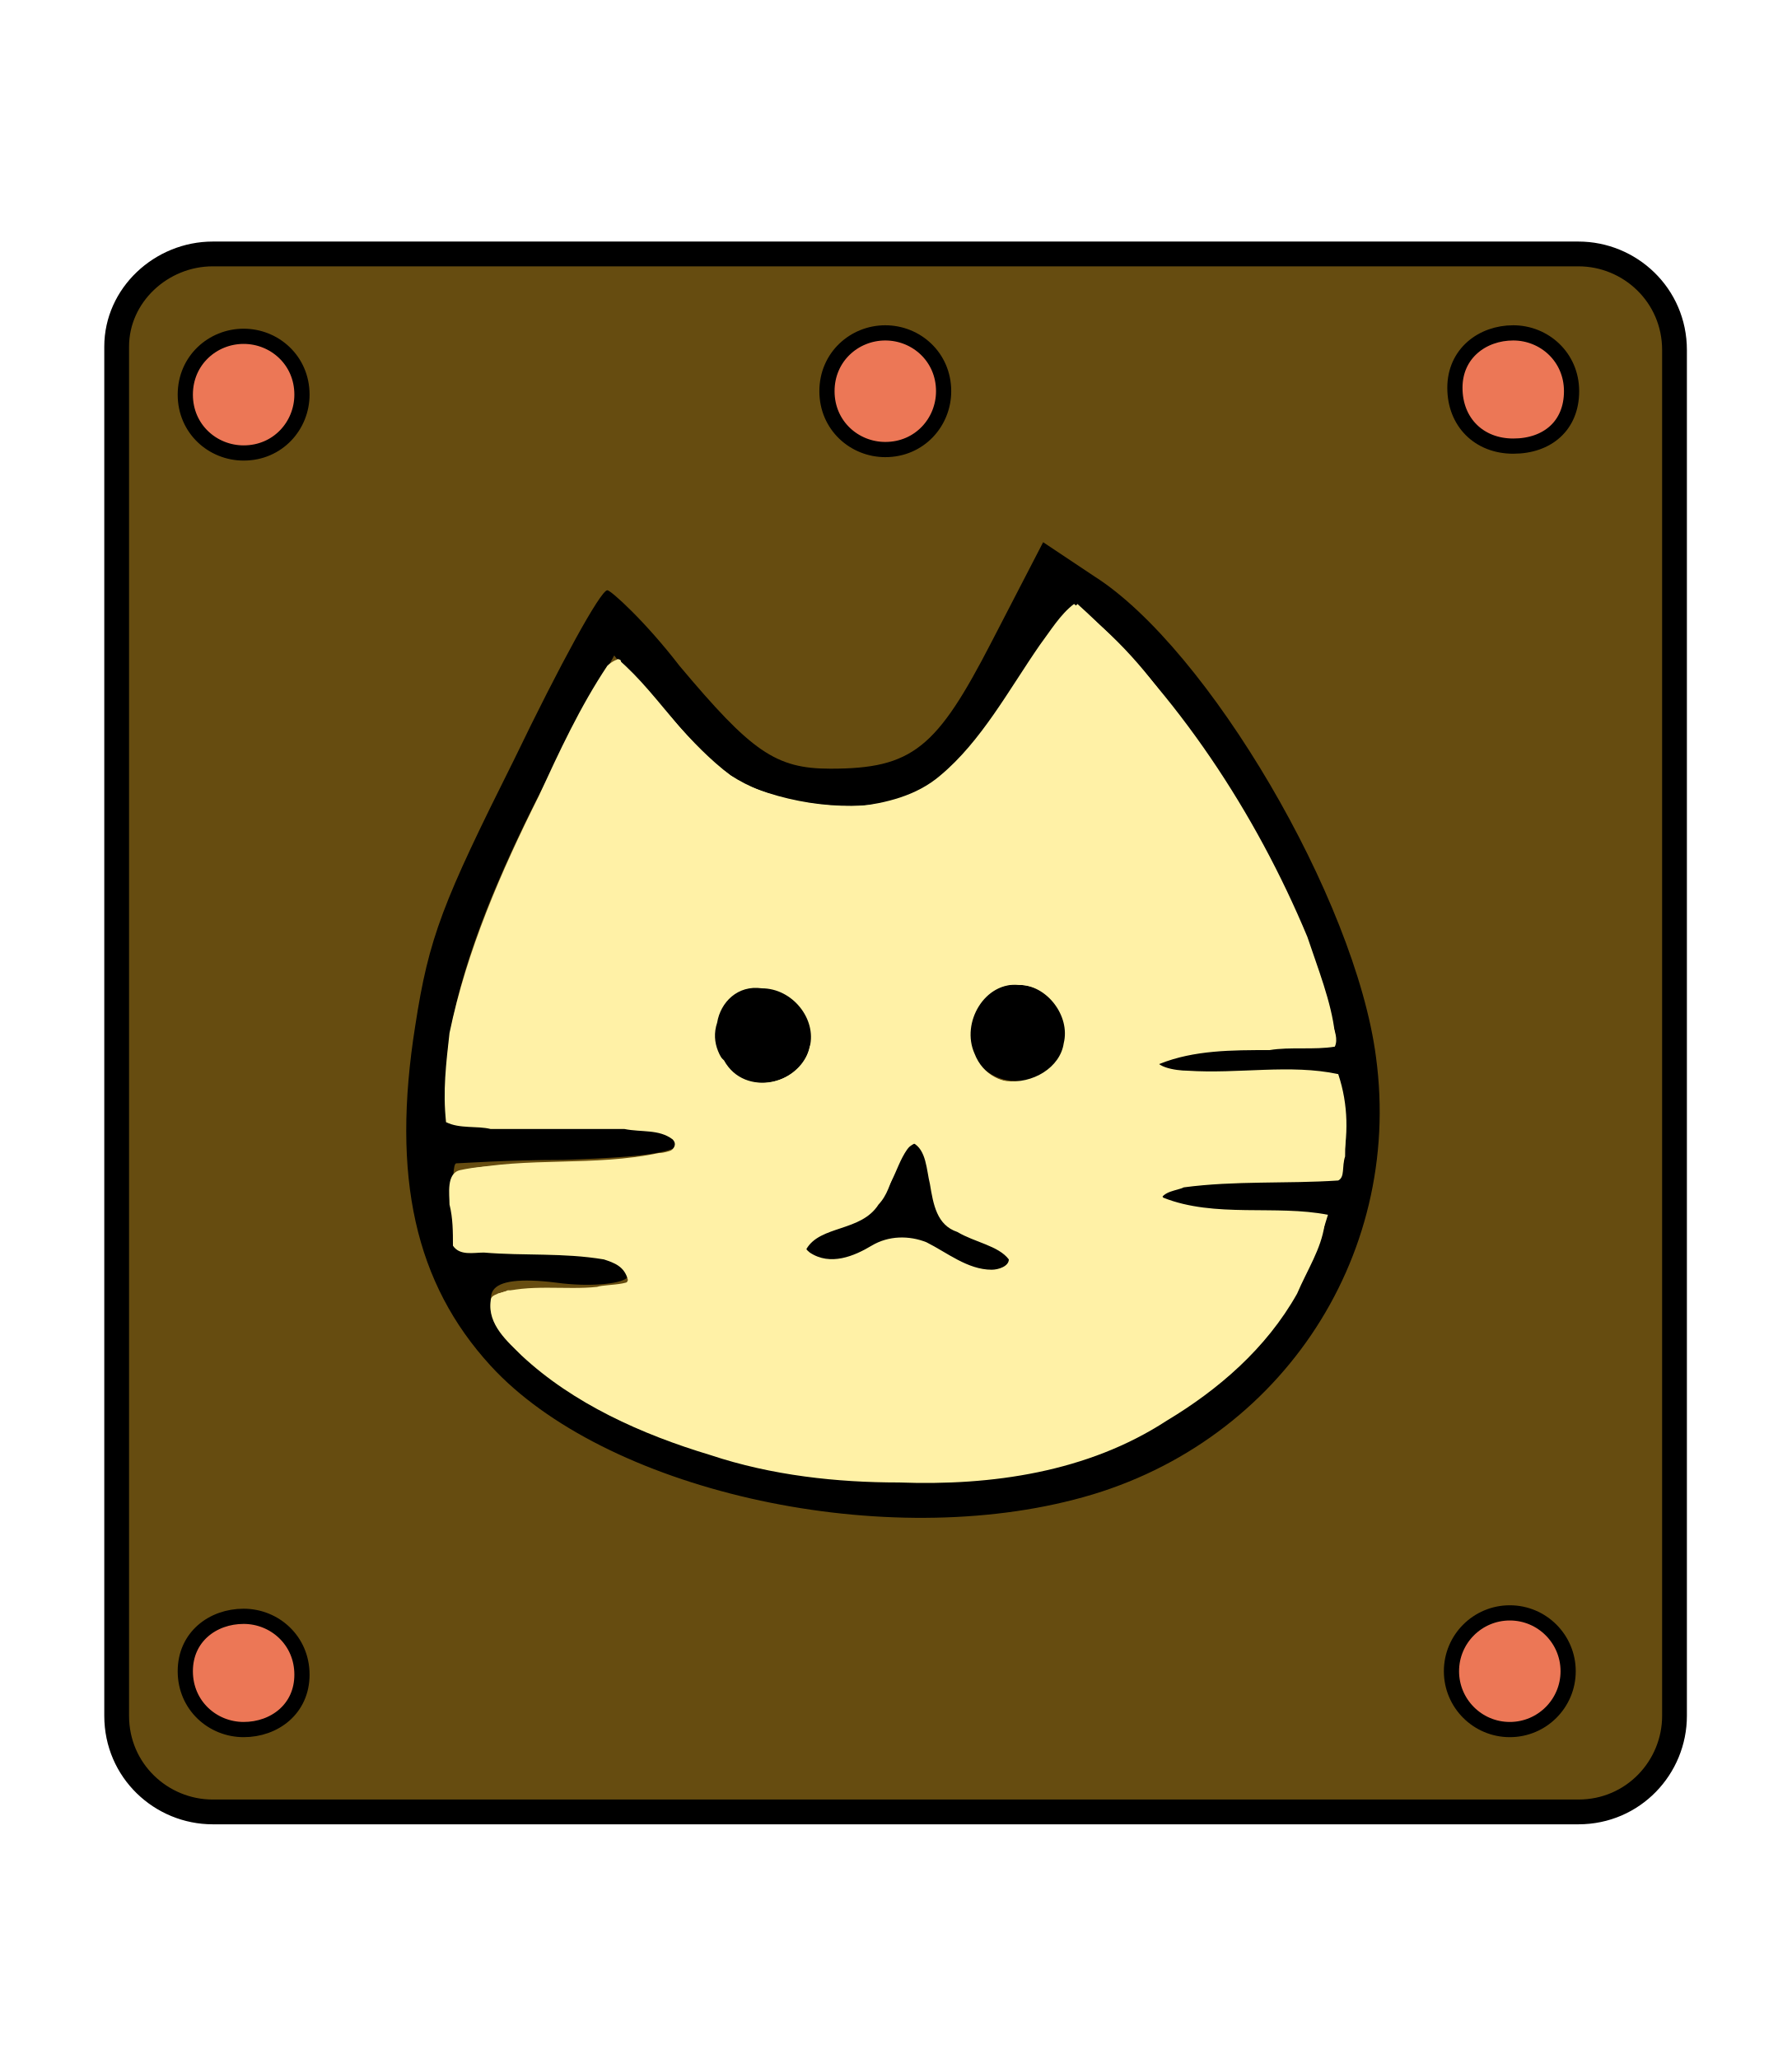
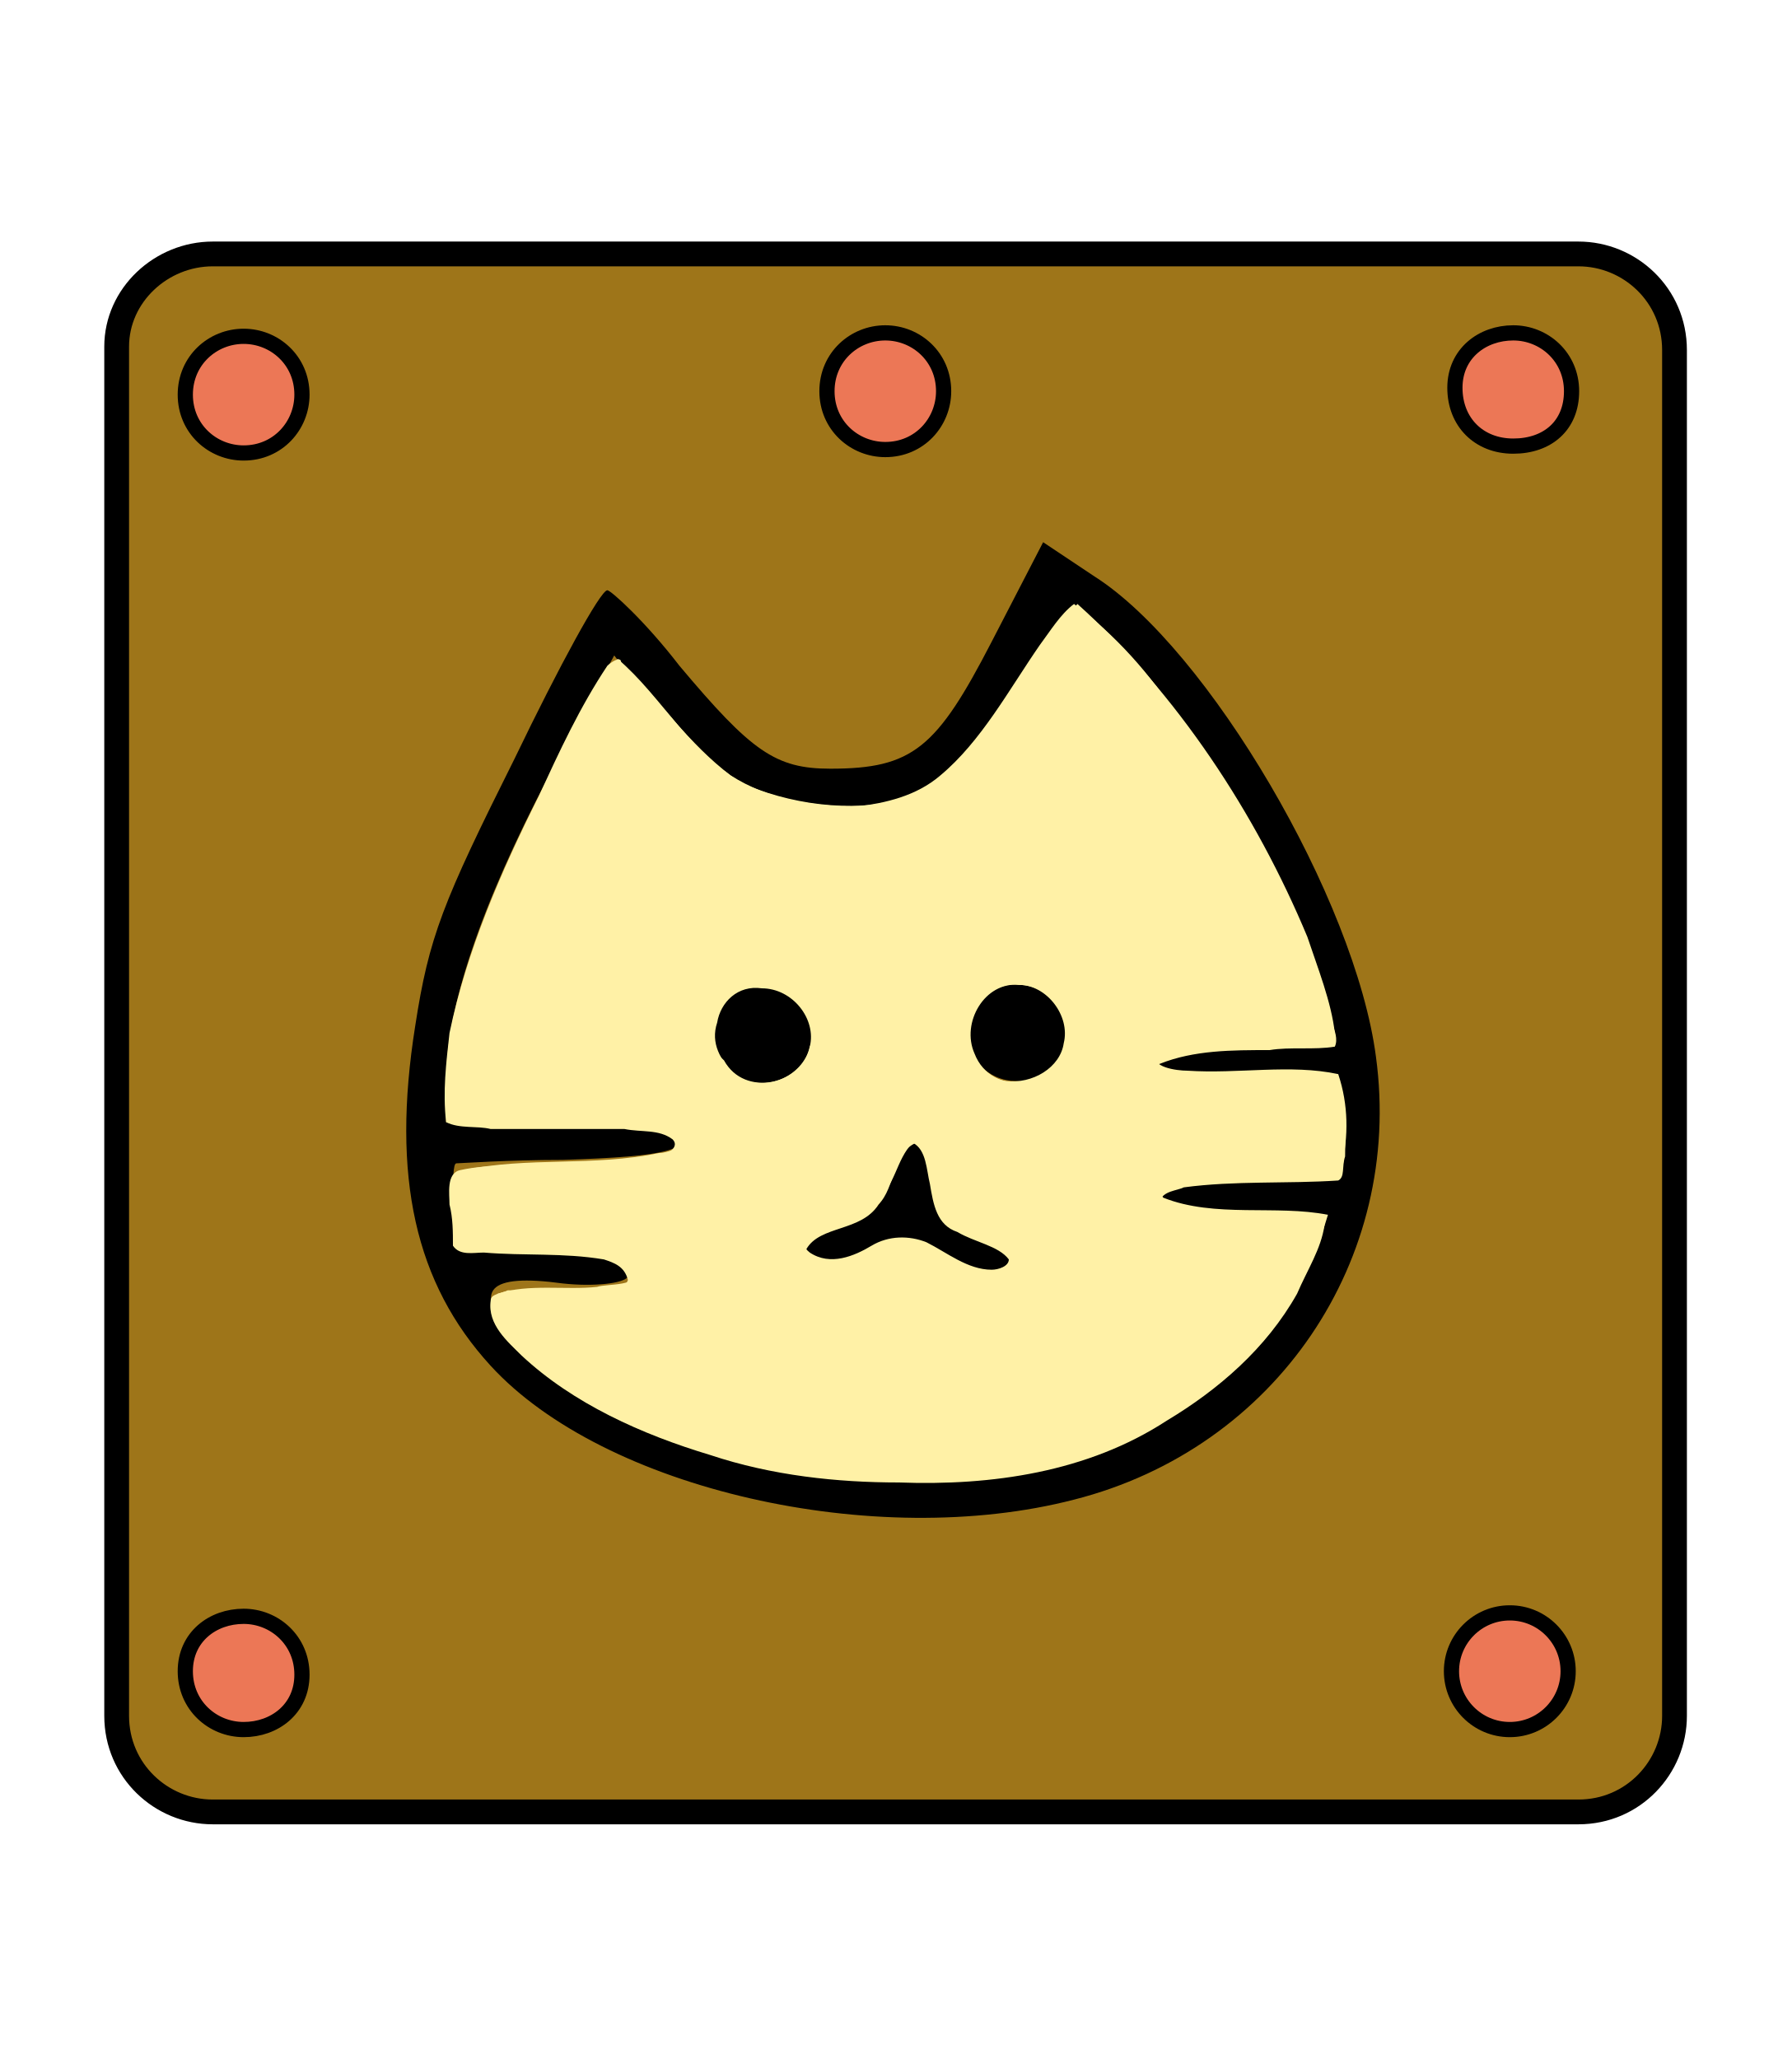
<svg xmlns="http://www.w3.org/2000/svg" version="1.1" id="svg4905" x="0px" y="0px" width="52.2px" height="60px" viewBox="0 0 52.2 60" style="enable-background:new 0 0 52.2 60;" xml:space="preserve">
  <defs id="defs939">
	
	
	
	
	
	
	
	
	
	
	
	
	
	
	
	
	
</defs>
  <style type="text/css" id="style899">
	.st0{fill:#A3D6A6;}
	.st1{fill:none;stroke:#000000;stroke-width:0.722;stroke-linecap:square;stroke-miterlimit:5.206;}
	.st2{fill:#E95C35;}
	.st3{fill:none;stroke:#000000;stroke-width:0.443;stroke-linecap:square;stroke-miterlimit:5.206;}
	.st4{fill:#FFF1A6;}
</style>
-   <path style="fill:#664c10;fill-opacity:1" id="path902" d="M 6.2,7.4 H 46 c 1.5,0 2.8,1.2 2.8,2.8 V 50 c 0,1.5 -1.2,2.8 -2.8,2.8 H 6.2 C 4.7,52.8 3.4,51.6 3.4,50 V 10.1 C 3.4,8.6 4.7,7.4 6.2,7.4 Z" class="st0" />
+   <path style="fill:#9e7519;fill-opacity:1" id="path902" d="M 6.2,7.4 H 46 c 1.5,0 2.8,1.2 2.8,2.8 V 50 c 0,1.5 -1.2,2.8 -2.8,2.8 H 6.2 C 4.7,52.8 3.4,51.6 3.4,50 V 10.1 C 3.4,8.6 4.7,7.4 6.2,7.4 Z" class="st0" />
  <path style="fill:none;stroke:#000000;stroke-width:0.722;stroke-linecap:square;stroke-miterlimit:5.206" id="path904" d="M 6.2,7.4 H 46 c 1.5,0 2.8,1.2 2.8,2.8 V 50 c 0,1.5 -1.2,2.8 -2.8,2.8 H 6.2 C 4.7,52.8 3.4,51.6 3.4,50 V 10.1 C 3.4,8.6 4.7,7.4 6.2,7.4 Z" class="st1" />
  <path style="fill:#ec7756;fill-opacity:1" id="path906" d="m 7.1,9.8 c 0.9,0 1.7,0.7 1.7,1.7 0,0.9 -0.7,1.7 -1.7,1.7 -0.9,0 -1.7,-0.7 -1.7,-1.7 0,-1 0.8,-1.7 1.7,-1.7 z" class="st2" />
  <path style="fill:none;stroke:#000000;stroke-width:0.443;stroke-linecap:square;stroke-miterlimit:5.206" id="path908" d="m 7.1,9.8 c 0.9,0 1.7,0.7 1.7,1.7 0,0.9 -0.7,1.7 -1.7,1.7 -0.9,0 -1.7,-0.7 -1.7,-1.7 0,-1 0.8,-1.7 1.7,-1.7 z" class="st3" />
  <path style="fill:#ec7756;fill-opacity:1" id="path910" d="m 25.8,9.7 c 0.9,0 1.7,0.7 1.7,1.7 0,0.9 -0.7,1.7 -1.7,1.7 -0.9,0 -1.7,-0.7 -1.7,-1.7 0,-1 0.8,-1.7 1.7,-1.7 z" class="st2" />
  <path style="fill:none;stroke:#000000;stroke-width:0.443;stroke-linecap:square;stroke-miterlimit:5.206" id="path912" d="m 25.8,9.7 c 0.9,0 1.7,0.7 1.7,1.7 0,0.9 -0.7,1.7 -1.7,1.7 -0.9,0 -1.7,-0.7 -1.7,-1.7 0,-1 0.8,-1.7 1.7,-1.7 z" class="st3" />
  <path style="fill:#ec7756;fill-opacity:1" id="path914" d="m 44.1,9.7 c 0.9,0 1.7,0.7 1.7,1.7 0,1 -0.7,1.6 -1.7,1.6 -1,0 -1.7,-0.7 -1.7,-1.7 0,-1 0.8,-1.6 1.7,-1.6 z" class="st2" />
  <path style="fill:none;stroke:#000000;stroke-width:0.443;stroke-linecap:square;stroke-miterlimit:5.206" id="path916" d="m 44.1,9.7 c 0.9,0 1.7,0.7 1.7,1.7 0,1 -0.7,1.6 -1.7,1.6 -1,0 -1.7,-0.7 -1.7,-1.7 0,-1 0.8,-1.6 1.7,-1.6 z" class="st3" />
  <path style="fill:#ec7756;fill-opacity:1" id="path918" d="m 7.1,47.1 c 0.9,0 1.7,0.7 1.7,1.7 0,1 -0.8,1.6 -1.7,1.6 -0.9,0 -1.7,-0.7 -1.7,-1.7 0,-1 0.8,-1.6 1.7,-1.6 z" class="st2" />
  <path style="fill:none;stroke:#000000;stroke-width:0.443;stroke-linecap:square;stroke-miterlimit:5.206" id="path920" d="m 7.1,47.1 c 0.9,0 1.7,0.7 1.7,1.7 0,1 -0.8,1.6 -1.7,1.6 -0.9,0 -1.7,-0.7 -1.7,-1.7 0,-1 0.8,-1.6 1.7,-1.6 z" class="st3" />
  <circle style="fill:#ec7756;fill-opacity:1" id="circle922" r="1.7" cy="48.7" cx="44" class="st2" />
  <circle style="fill:none;stroke:#000000;stroke-width:0.443;stroke-linecap:square;stroke-miterlimit:5.206" id="circle924" r="1.7" cy="48.7" cx="44" class="st3" />
  <path id="path926" d="m 14.3,39.8 c -2.2,-2.4 -2.9,-5.5 -2.2,-9.9 0.4,-2.6 0.8,-3.6 2.9,-7.8 1.3,-2.7 2.5,-4.9 2.7,-4.9 0.1,0 1.1,0.9 2.1,2.2 2.1,2.5 2.8,3 4.4,3 2.4,0 3.1,-0.6 4.7,-3.7 l 1.5,-2.9 1.5,1 c 3.3,2.1 7.6,9.4 8.2,14 0.8,5.9 -2.9,11.4 -8.8,12.9 -5.8,1.5 -13.7,-0.3 -17,-3.9 z M 24.8,43 c 4.5,0.3 7.3,-0.3 10,-2.2 1.7,-1.2 2.4,-2 3.1,-3.4 0.5,-1 0.8,-1.9 0.7,-1.9 -0.1,-0.1 -1.2,-0.1 -2.5,-0.1 -2.2,0 -3,-0.4 -2.1,-0.9 0.2,-0.1 1.4,-0.2 2.6,-0.2 1.2,0 2.3,0 2.4,0 0.3,-0.1 0.2,-2.7 -0.1,-2.8 -0.1,-0.1 -1.2,-0.1 -2.5,0 -1.2,0.1 -2.4,0 -2.6,-0.1 -0.9,-0.4 0,-0.8 2.5,-0.9 l 2.6,-0.1 -0.6,-1.9 c -0.8,-2.7 -3.3,-7 -5.2,-8.9 -0.9,-0.9 -1.7,-1.7 -1.8,-1.8 -0.1,-0.1 -0.9,1 -1.8,2.4 -1.8,2.9 -2.8,3.6 -5.2,3.5 C 22,23.6 21,23 19.3,20.9 L 17.9,19.1 16,22.6 c -2,3.8 -3,6.8 -3,8.9 v 1.2 l 3.3,-0.1 c 1.8,0 3.4,0.1 3.5,0.3 0.4,0.6 -0.3,0.8 -3.4,0.9 -1.6,0 -3,0.1 -3.1,0.1 -0.1,0 -0.1,0.5 -0.1,1.2 l 0.1,1.1 h 2.1 c 2.3,0 3.3,0.3 2.9,1 -0.1,0.2 -1,0.3 -1.9,0.2 -2.2,-0.3 -2.6,0.2 -1.5,1.5 1.6,1.9 6.2,3.8 9.9,4.1 z m -1.3,-6.7 c 0.1,-0.2 0.6,-0.4 1.1,-0.6 0.8,-0.2 1.1,-0.5 1.4,-1.5 0.4,-1.5 1,-1.4 1.2,0.3 0.1,1 0.3,1.2 1.4,1.6 0.9,0.3 1.2,0.5 1,0.9 -1.6,1.1 -2.4,-2 -4.3,-0.3 -1,0.4 -2,0.1 -1.8,-0.4 z" />
  <path id="path928" d="m 22.3,28.7 c 0.8,0 1.5,0.7 1.4,1.5 0,0.8 -0.7,1.5 -1.5,1.4 -0.8,-0.1 -1.5,-0.7 -1.4,-1.5 0,-0.8 0.6,-1.4 1.5,-1.4 z" />
  <path id="path930" d="m 29.7,28.6 c 0.8,0 1.5,0.7 1.4,1.5 0,0.8 -0.7,1.5 -1.5,1.4 -0.8,0 -1.5,-0.7 -1.4,-1.5 0,-0.8 0.7,-1.4 1.5,-1.4 z" />
  <path style="fill:#fff1a6" id="path932" d="m 31.4,17.6 c -1.7,1.8 -2.5,4.5 -4.8,5.6 -1.5,0.5 -3.3,0.3 -4.8,-0.3 -1.6,-0.8 -2.5,-2.6 -3.8,-3.7 -1.2,1.8 -2.1,3.9 -3.1,5.9 -0.9,2.2 -1.9,4.5 -1.8,7 -0.2,1.1 1.3,0.5 2,0.7 1.5,0.1 3.1,-0.1 4.6,0.2 0.6,0.3 -0.2,0.6 -0.5,0.6 -1.9,0.4 -3.8,0.1 -5.7,0.5 -0.5,0.5 0,1.4 -0.1,2 0.6,0.4 1.6,0.1 2.3,0.2 0.9,0.1 2.1,-0.1 2.8,0.7 0.2,0.5 -0.8,0.4 -1.1,0.5 -0.9,0.1 -2,-0.1 -2.9,0.2 -0.2,0.8 0.6,1.4 1.1,1.9 2.5,2 5.7,3 8.9,3.4 0.5,0 1.5,0 2.2,0 3.3,0.1 6.7,-0.8 9.2,-3.1 1.4,-1.1 2.3,-2.8 2.8,-4.5 -1.5,-0.3 -3.3,0.1 -4.8,-0.5 -0.3,-0.4 0.5,-0.6 0.8,-0.7 1.5,-0.2 3,0 4.4,-0.2 0.2,-0.9 0.2,-1.8 -0.1,-2.7 -1.4,-0.3 -2.9,0 -4.4,-0.1 -0.3,0 -1.1,-0.1 -0.9,-0.5 1.6,-0.6 3.5,-0.4 5.2,-0.6 -0.1,-0.9 -0.5,-1.9 -0.8,-2.8 -1.5,-3.6 -3.8,-7.1 -6.7,-9.7 z m -1.7,11.1 c 0.9,0 1.7,1 1.4,1.8 -0.3,1.2 -2.2,1.5 -2.7,0.2 -0.4,-0.9 0.3,-2.1 1.3,-2 z m -7.5,0 c 0.9,0 1.8,1 1.4,1.8 -0.2,1.1 -1.9,1.5 -2.5,0.4 -0.8,-0.7 -0.1,-2.3 1.1,-2.2 z m 4.5,4.6 c 0.8,0.5 0.3,1.9 1.1,2.4 0.5,0.5 1.5,0.5 1.8,1.1 -0.4,0.7 -1.4,0.2 -1.9,-0.1 -0.7,-0.5 -1.7,-0.6 -2.4,-0.1 -0.5,0.2 -1.5,0.5 -1.8,-0.2 0.4,-0.7 1.6,-0.5 2.1,-1.3 0.5,-0.5 0.4,-1.5 1.1,-1.8 z" class="st4" />
  <path style="fill:#fff1a6" id="path934" d="m 31.3,17.6 c -0.4,0.3 -0.7,0.8 -1,1.2 -0.9,1.3 -1.7,2.8 -2.9,3.8 -0.7,0.6 -1.6,0.8 -2.4,0.9 -1.3,0 -2.6,-0.2 -3.7,-0.9 -1.2,-0.9 -2.1,-2.2 -3.2,-3.3 0,-0.2 -0.3,0 -0.4,0.1 -0.8,1.2 -1.4,2.5 -2,3.8 -1.1,2.2 -2.1,4.5 -2.6,6.9 -0.1,0.9 -0.2,1.7 -0.1,2.6 0.4,0.2 0.9,0.1 1.3,0.2 1.3,0 2.6,0 3.9,0 0.5,0.1 1,0 1.4,0.3 0.2,0.2 -0.1,0.4 -0.2,0.4 -1.1,0.3 -2.2,0.2 -3.3,0.3 -0.9,0.1 -1.8,0 -2.7,0.2 -0.4,0.1 -0.3,0.7 -0.3,1 0.1,0.4 0.1,0.8 0.1,1.2 0.2,0.3 0.6,0.2 0.9,0.2 1.2,0.1 2.3,0 3.5,0.2 0.3,0.1 0.6,0.2 0.7,0.6 -0.1,0.3 -0.5,0.2 -0.8,0.3 -0.9,0.1 -1.8,0 -2.7,0 -0.2,0.1 -0.5,0.1 -0.5,0.3 -0.1,0.7 0.5,1.2 0.9,1.6 1.5,1.4 3.5,2.3 5.5,2.9 1.8,0.6 3.7,0.8 5.5,0.8 2.7,0.1 5.5,-0.3 7.8,-1.8 1.5,-0.9 2.9,-2.1 3.8,-3.7 0.3,-0.7 0.7,-1.3 0.8,-2 -0.1,-0.2 -0.4,-0.1 -0.5,-0.1 -1.2,-0.1 -2.4,0 -3.6,-0.2 -0.2,-0.1 -0.6,-0.1 -0.7,-0.4 0.1,-0.3 0.5,-0.3 0.7,-0.4 1.5,-0.2 3,-0.1 4.5,-0.2 0.2,-0.1 0.1,-0.4 0.2,-0.7 0,-0.7 0.1,-1.4 -0.2,-2.1 -0.1,-0.2 -0.4,-0.1 -0.6,-0.1 -1.5,-0.1 -3,0.1 -4.5,-0.1 -0.1,0 -0.4,-0.3 -0.1,-0.4 1,-0.4 2.1,-0.4 3.2,-0.4 0.6,-0.1 1.3,0 1.9,-0.1 0.1,-0.2 0,-0.5 -0.1,-0.7 -0.9,-3.2 -2.5,-6.2 -4.4,-8.8 -0.9,-1.4 -1.9,-2.5 -3.1,-3.4 z m -1.6,11.1 c 0.8,0 1.5,0.9 1.3,1.7 -0.1,0.7 -0.9,1.2 -1.7,1.1 -0.7,-0.1 -1.2,-0.9 -1.1,-1.6 0.2,-0.7 0.8,-1.3 1.5,-1.2 z m -7.5,0.1 c 0.9,0 1.6,0.9 1.4,1.7 -0.2,0.9 -1.4,1.4 -2.2,0.8 -0.4,-0.4 -0.7,-0.9 -0.5,-1.5 0.1,-0.6 0.6,-1.1 1.3,-1 z m 4.4,4.5 c 0.4,0.2 0.4,0.8 0.5,1.2 0.1,0.6 0.2,1.2 0.8,1.4 0.5,0.3 1.2,0.4 1.5,0.8 0,0.2 -0.3,0.3 -0.5,0.3 -0.7,0 -1.3,-0.5 -1.9,-0.8 -0.5,-0.2 -1.1,-0.2 -1.6,0.1 -0.5,0.3 -1.2,0.6 -1.8,0.2 -0.1,-0.1 -0.3,-0.2 -0.1,-0.3 0.6,-0.5 1.5,-0.5 2,-1.2 0.6,-0.4 0.6,-1.2 1.1,-1.7 z" class="st4" />
</svg>
